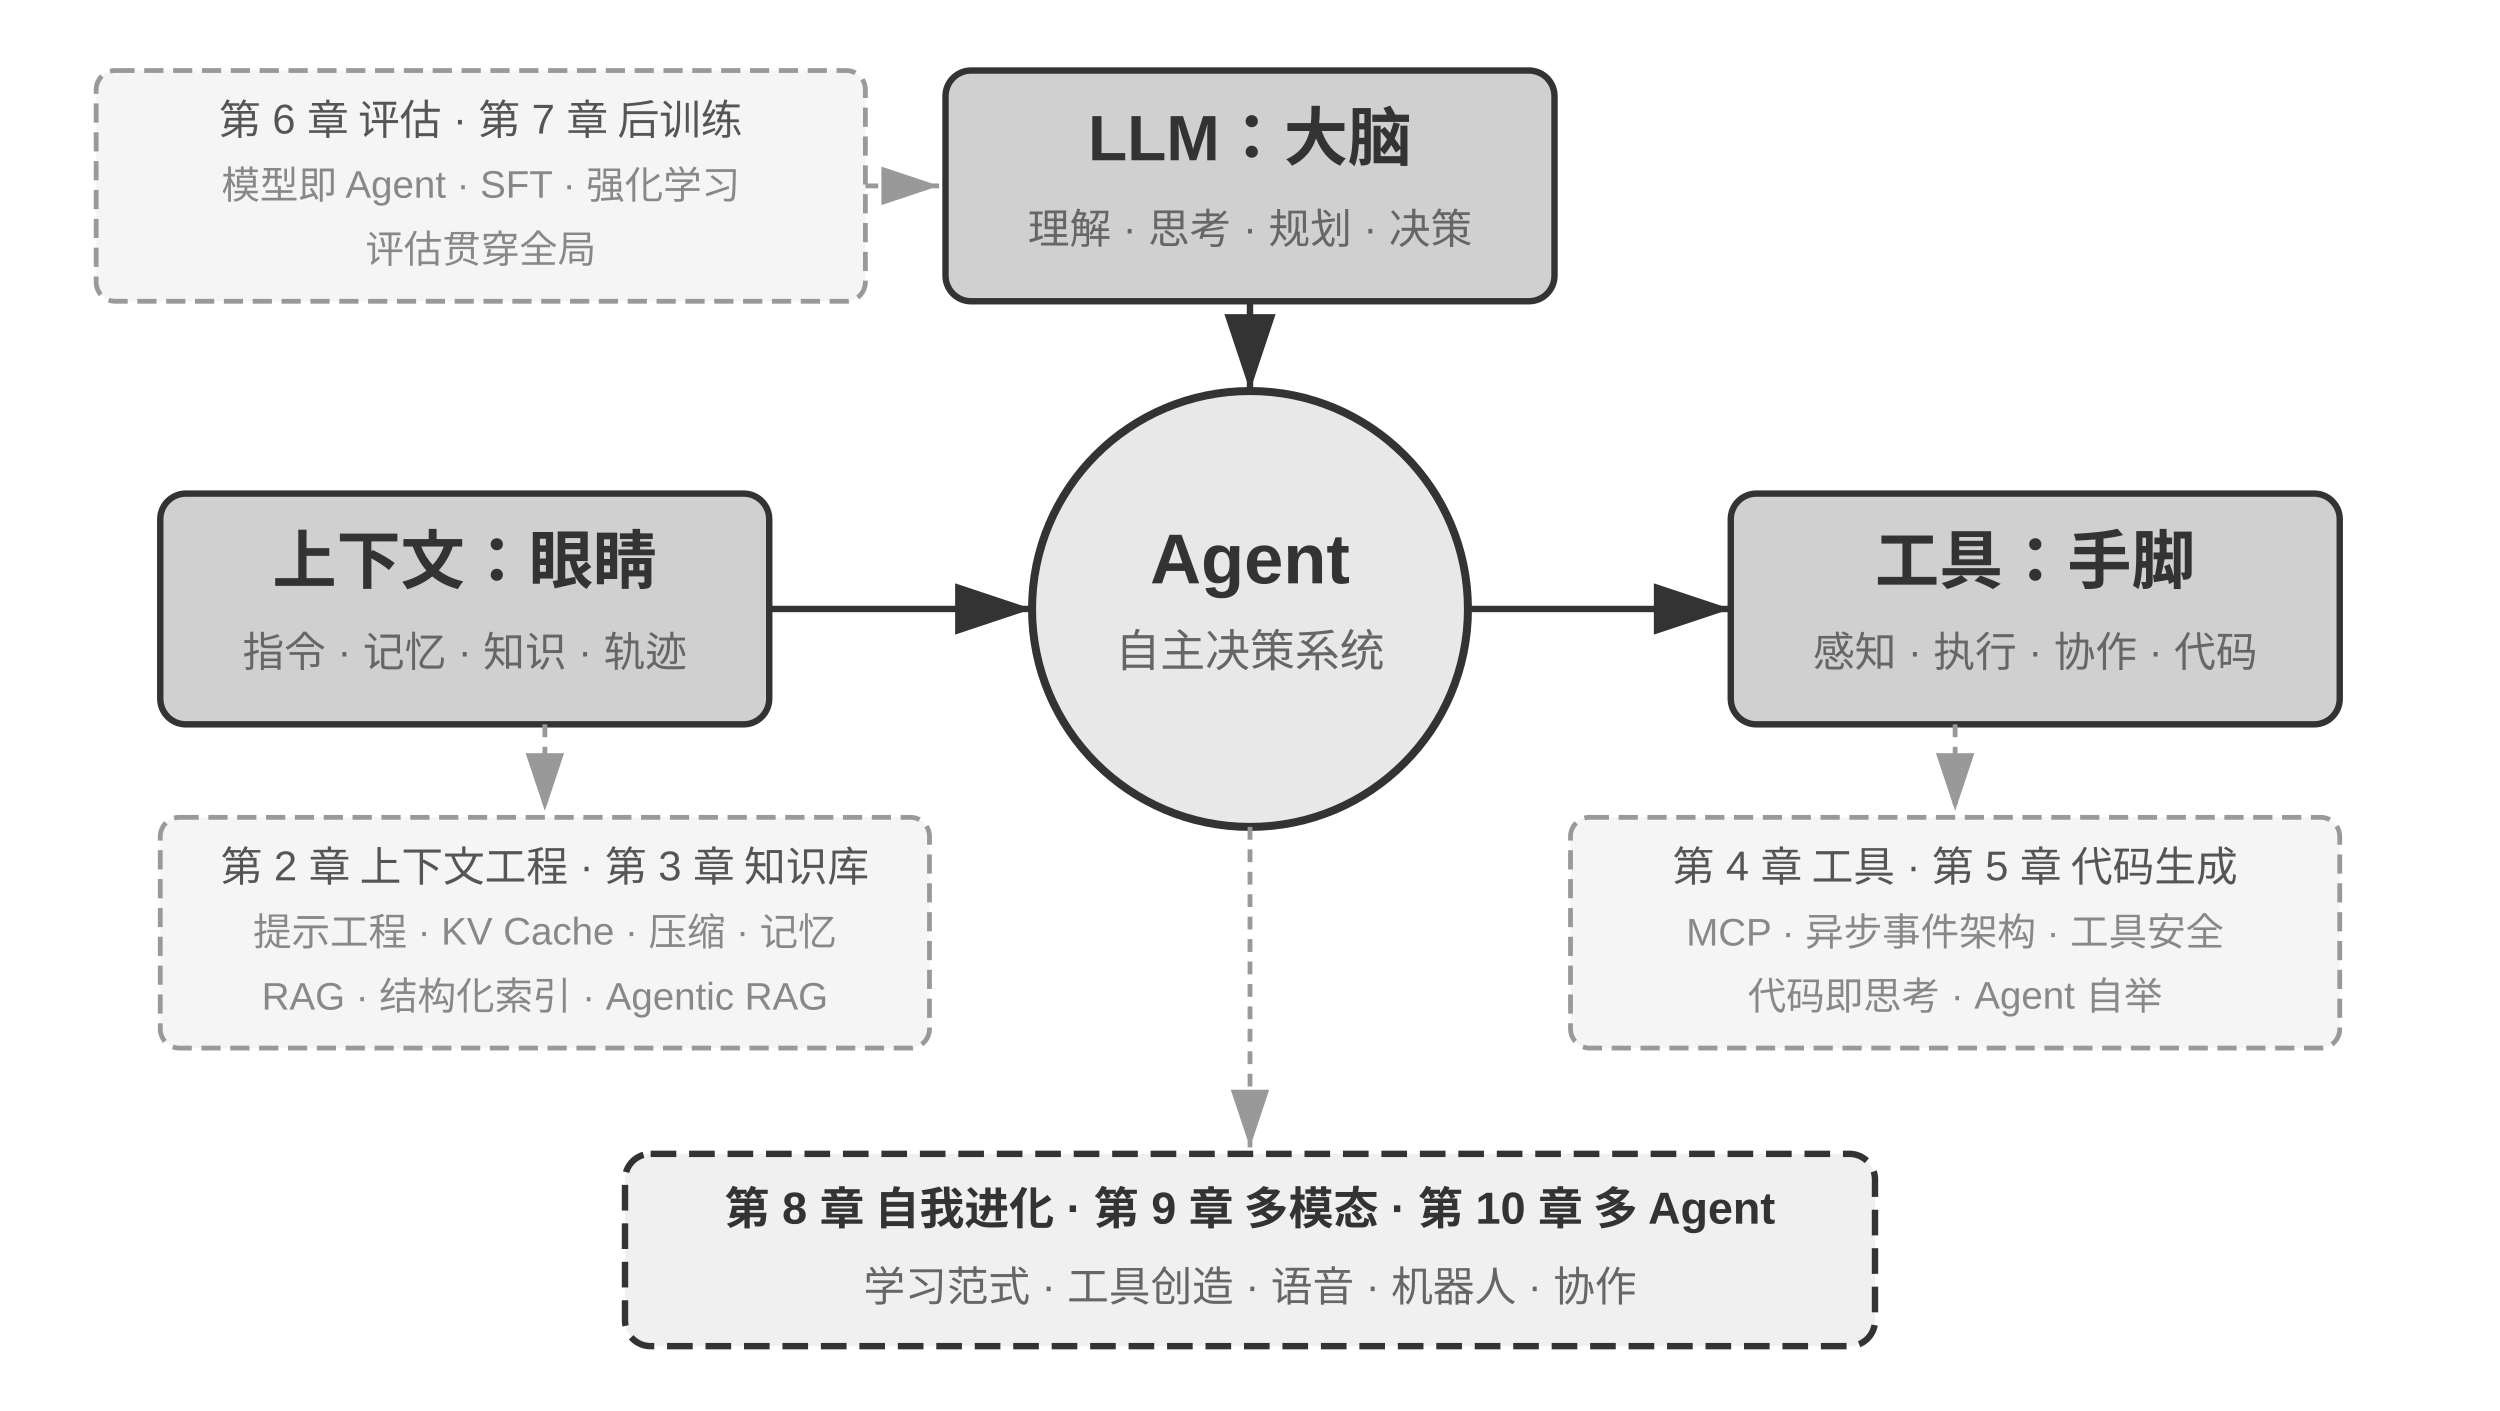
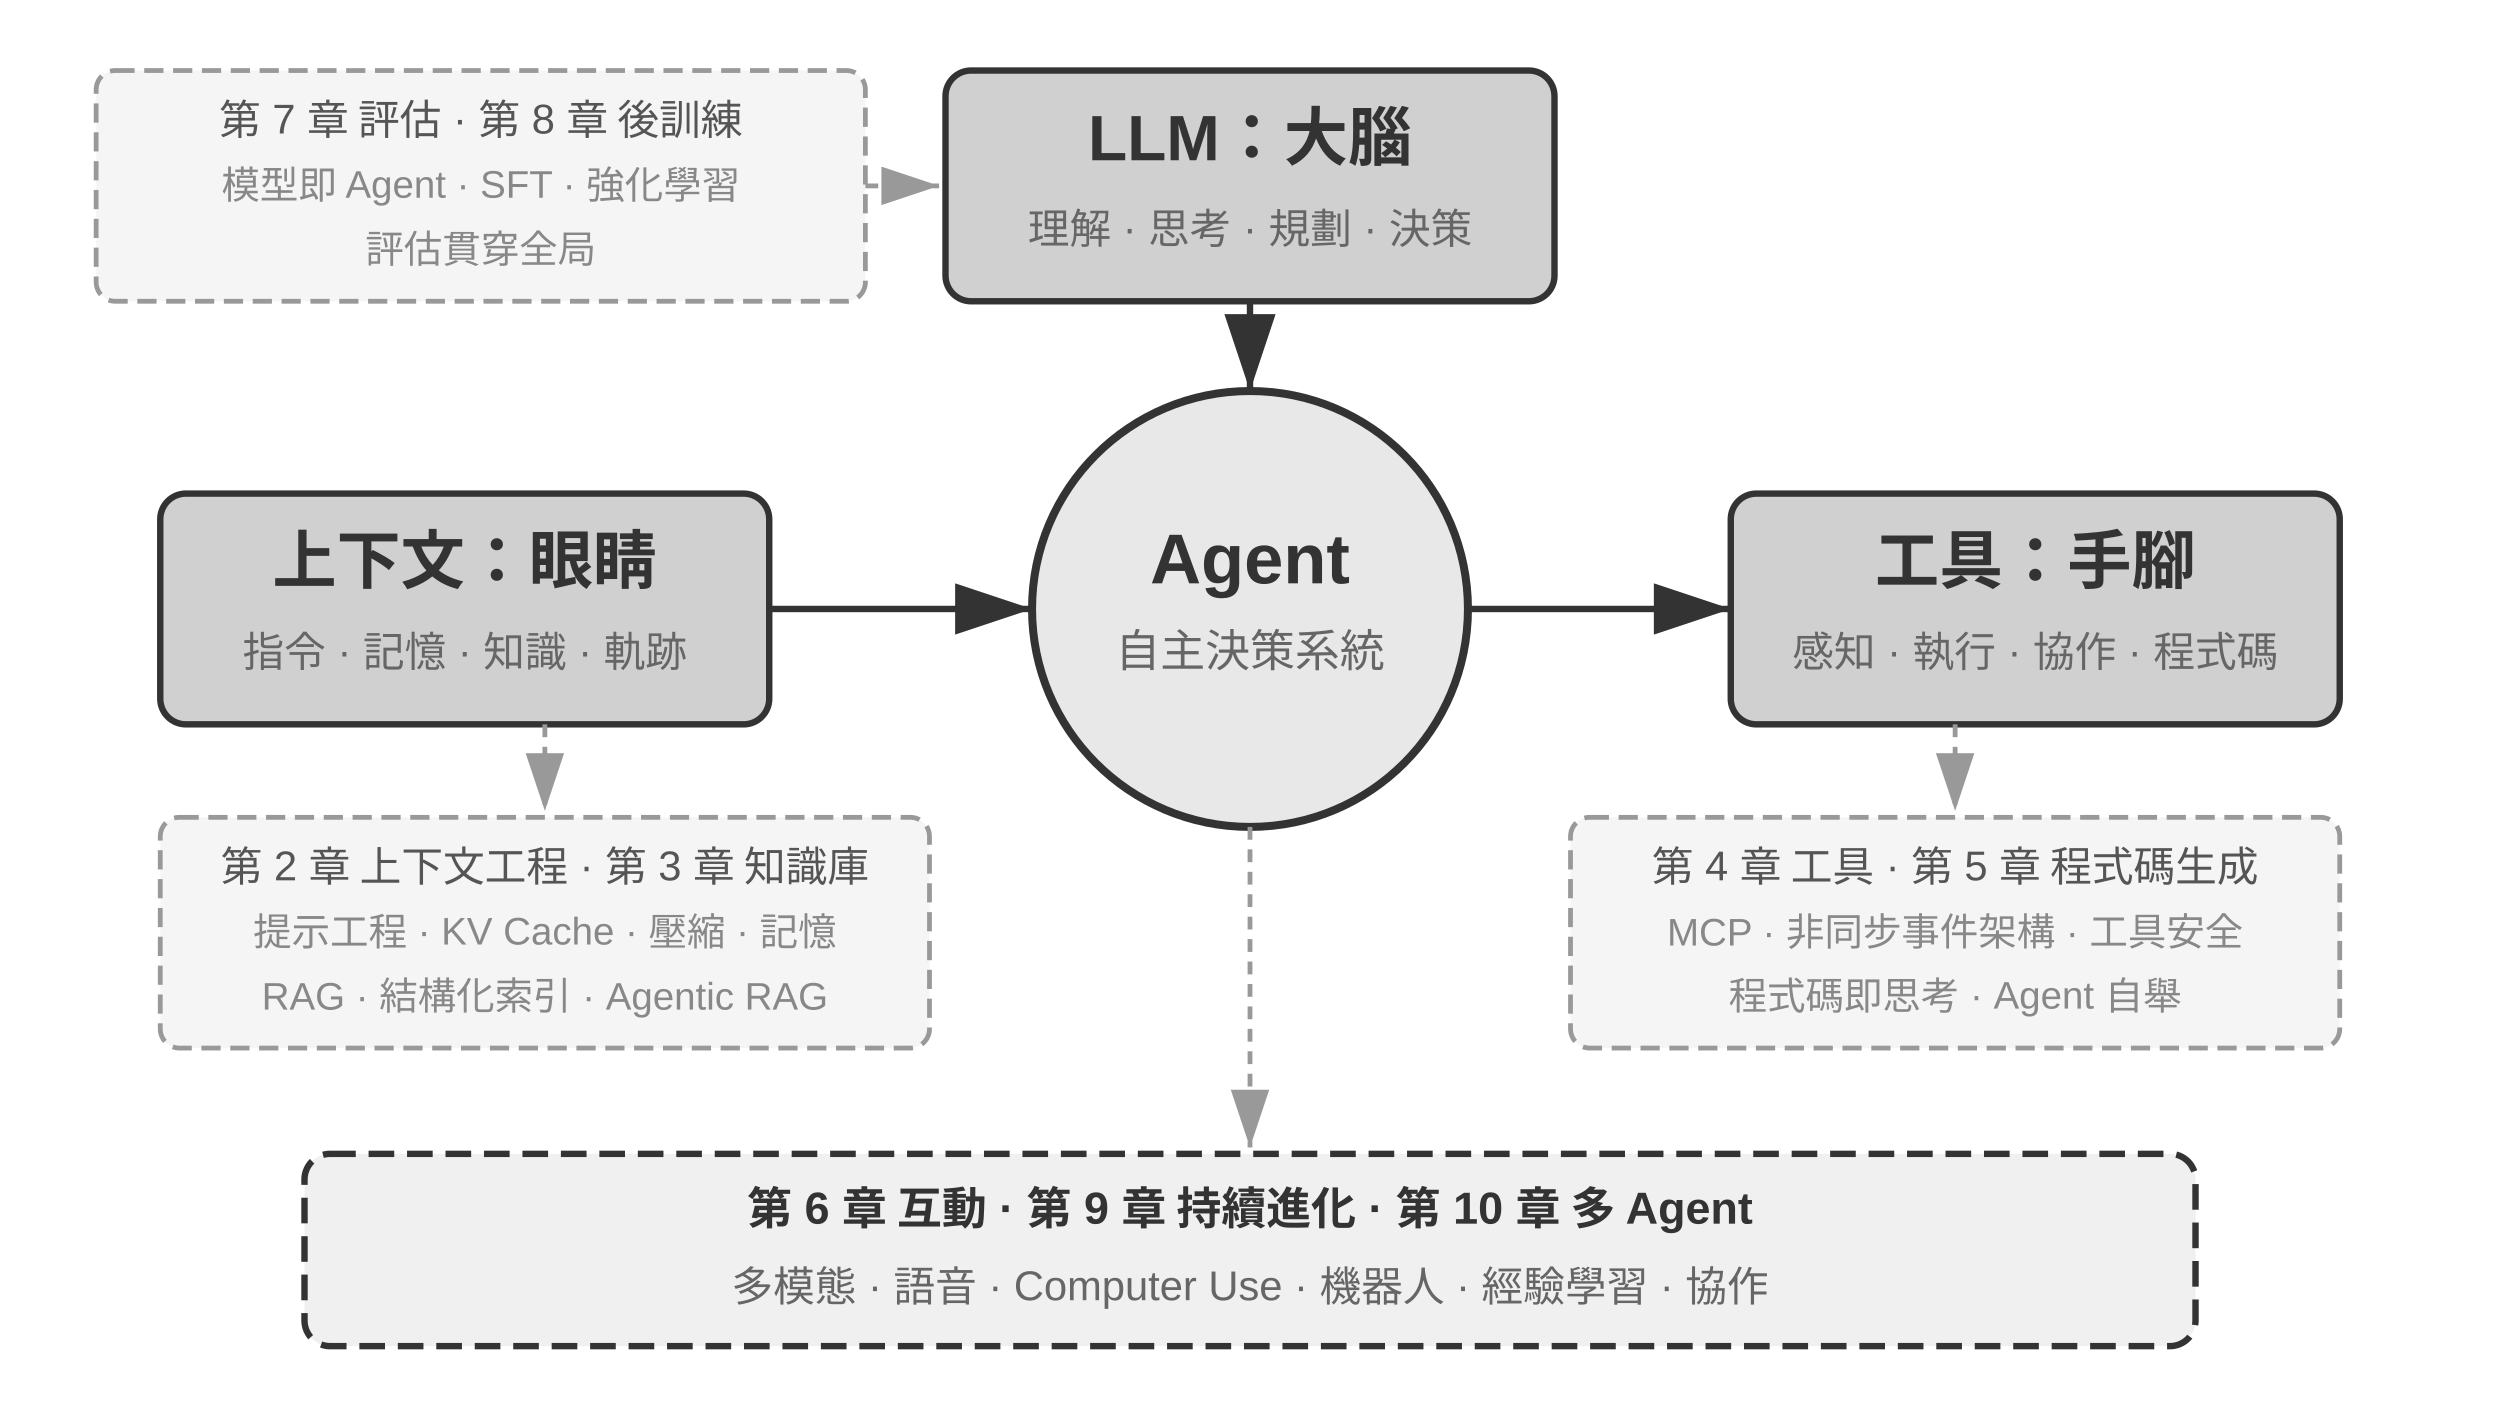
<svg xmlns="http://www.w3.org/2000/svg" viewBox="0 40 780 440" width="780" height="440" style="background:#ffffff">
  <defs>
    <marker id="ah" markerWidth="12" markerHeight="8" refX="12" refY="4" orient="auto">
      <polygon points="0 0, 12 4, 0 8" fill="#333333" />
    </marker>
    <marker id="ah-light" markerWidth="12" markerHeight="8" refX="12" refY="4" orient="auto">
      <polygon points="0 0, 12 4, 0 8" fill="#999999" />
    </marker>
  </defs>
  <circle cx="390" cy="230" r="68" fill="#e8e8e8" stroke="#333333" stroke-width="2.5" />
  <text x="390" y="222" font-family="Arial, 'Helvetica Neue', Helvetica, 'PingFang SC', 'Microsoft YaHei', sans-serif" font-size="22" fill="#333333" text-anchor="middle" font-weight="bold">Agent</text>
-   <text x="390" y="248" font-family="Arial, 'Helvetica Neue', Helvetica, 'PingFang SC', 'Microsoft YaHei', sans-serif" font-size="14" fill="#666666" text-anchor="middle">自主决策系统</text>
+   <text x="390" y="248" font-family="Arial, 'Helvetica Neue', Helvetica, 'PingFang SC', 'Microsoft YaHei', sans-serif" font-size="14" fill="#666666" text-anchor="middle">自主決策系統</text>
  <rect x="295" y="62" width="190" height="72" rx="8" fill="#d0d0d0" stroke="#333333" stroke-width="2" />
-   <text x="390" y="90" font-family="Arial, 'Helvetica Neue', Helvetica, 'PingFang SC', 'Microsoft YaHei', sans-serif" font-size="20" fill="#333333" text-anchor="middle" font-weight="bold">LLM：大脑</text>
-   <text x="390" y="116" font-family="Arial, 'Helvetica Neue', Helvetica, 'PingFang SC', 'Microsoft YaHei', sans-serif" font-size="13" fill="#666666" text-anchor="middle">理解 · 思考 · 规划 · 决策</text>
+   <text x="390" y="90" font-family="Arial, 'Helvetica Neue', Helvetica, 'PingFang SC', 'Microsoft YaHei', sans-serif" font-size="20" fill="#333333" text-anchor="middle" font-weight="bold">LLM：大腦</text>
+   <text x="390" y="116" font-family="Arial, 'Helvetica Neue', Helvetica, 'PingFang SC', 'Microsoft YaHei', sans-serif" font-size="13" fill="#666666" text-anchor="middle">理解 · 思考 · 規劃 · 決策</text>
  <line x1="390" y1="134" x2="390" y2="162" stroke="#333333" stroke-width="2" marker-end="url(#ah)" />
  <rect x="50" y="194" width="190" height="72" rx="8" fill="#d0d0d0" stroke="#333333" stroke-width="2" />
  <text x="145" y="222" font-family="Arial, 'Helvetica Neue', Helvetica, 'PingFang SC', 'Microsoft YaHei', sans-serif" font-size="20" fill="#333333" text-anchor="middle" font-weight="bold">上下文：眼睛</text>
-   <text x="145" y="248" font-family="Arial, 'Helvetica Neue', Helvetica, 'PingFang SC', 'Microsoft YaHei', sans-serif" font-size="13" fill="#666666" text-anchor="middle">指令 · 记忆 · 知识 · 轨迹</text>
+   <text x="145" y="248" font-family="Arial, 'Helvetica Neue', Helvetica, 'PingFang SC', 'Microsoft YaHei', sans-serif" font-size="13" fill="#666666" text-anchor="middle">指令 · 記憶 · 知識 · 軌跡</text>
  <line x1="240" y1="230" x2="322" y2="230" stroke="#333333" stroke-width="2" marker-end="url(#ah)" />
  <rect x="540" y="194" width="190" height="72" rx="8" fill="#d0d0d0" stroke="#333333" stroke-width="2" />
-   <text x="635" y="222" font-family="Arial, 'Helvetica Neue', Helvetica, 'PingFang SC', 'Microsoft YaHei', sans-serif" font-size="20" fill="#333333" text-anchor="middle" font-weight="bold">工具：手脚</text>
-   <text x="635" y="248" font-family="Arial, 'Helvetica Neue', Helvetica, 'PingFang SC', 'Microsoft YaHei', sans-serif" font-size="13" fill="#666666" text-anchor="middle">感知 · 执行 · 协作 · 代码</text>
+   <text x="635" y="222" font-family="Arial, 'Helvetica Neue', Helvetica, 'PingFang SC', 'Microsoft YaHei', sans-serif" font-size="20" fill="#333333" text-anchor="middle" font-weight="bold">工具：手腳</text>
+   <text x="635" y="248" font-family="Arial, 'Helvetica Neue', Helvetica, 'PingFang SC', 'Microsoft YaHei', sans-serif" font-size="13" fill="#666666" text-anchor="middle">感知 · 執行 · 協作 · 程式碼</text>
  <line x1="458" y1="230" x2="540" y2="230" stroke="#333333" stroke-width="2" marker-end="url(#ah)" />
  <rect x="30" y="62" width="240" height="72" rx="6" fill="#f5f5f5" stroke="#999999" stroke-width="1.5" stroke-dasharray="6,3" />
-   <text x="150" y="82" font-family="Arial, 'Helvetica Neue', Helvetica, 'PingFang SC', 'Microsoft YaHei', sans-serif" font-size="13" fill="#555555" text-anchor="middle">第 6 章 评估 · 第 7 章 后训练</text>
-   <text x="150" y="102" font-family="Arial, 'Helvetica Neue', Helvetica, 'PingFang SC', 'Microsoft YaHei', sans-serif" font-size="12" fill="#888888" text-anchor="middle">模型即 Agent · SFT · 强化学习</text>
-   <text x="150" y="122" font-family="Arial, 'Helvetica Neue', Helvetica, 'PingFang SC', 'Microsoft YaHei', sans-serif" font-size="12" fill="#888888" text-anchor="middle">评估贯穿全局</text>
+   <text x="150" y="82" font-family="Arial, 'Helvetica Neue', Helvetica, 'PingFang SC', 'Microsoft YaHei', sans-serif" font-size="13" fill="#555555" text-anchor="middle">第 7 章 評估 · 第 8 章 後訓練</text>
+   <text x="150" y="102" font-family="Arial, 'Helvetica Neue', Helvetica, 'PingFang SC', 'Microsoft YaHei', sans-serif" font-size="12" fill="#888888" text-anchor="middle">模型即 Agent · SFT · 強化學習</text>
+   <text x="150" y="122" font-family="Arial, 'Helvetica Neue', Helvetica, 'PingFang SC', 'Microsoft YaHei', sans-serif" font-size="12" fill="#888888" text-anchor="middle">評估貫穿全局</text>
  <line x1="270" y1="98" x2="293" y2="98" stroke="#999999" stroke-width="1.5" stroke-dasharray="4,3" marker-end="url(#ah-light)" />
  <rect x="50" y="295" width="240" height="72" rx="6" fill="#f5f5f5" stroke="#999999" stroke-width="1.5" stroke-dasharray="6,3" />
-   <text x="170" y="315" font-family="Arial, 'Helvetica Neue', Helvetica, 'PingFang SC', 'Microsoft YaHei', sans-serif" font-size="13" fill="#555555" text-anchor="middle">第 2 章 上下文工程 · 第 3 章 知识库</text>
-   <text x="170" y="335" font-family="Arial, 'Helvetica Neue', Helvetica, 'PingFang SC', 'Microsoft YaHei', sans-serif" font-size="12" fill="#888888" text-anchor="middle">提示工程 · KV Cache · 压缩 · 记忆</text>
-   <text x="170" y="355" font-family="Arial, 'Helvetica Neue', Helvetica, 'PingFang SC', 'Microsoft YaHei', sans-serif" font-size="12" fill="#888888" text-anchor="middle">RAG · 结构化索引 · Agentic RAG</text>
+   <text x="170" y="315" font-family="Arial, 'Helvetica Neue', Helvetica, 'PingFang SC', 'Microsoft YaHei', sans-serif" font-size="13" fill="#555555" text-anchor="middle">第 2 章 上下文工程 · 第 3 章 知識庫</text>
+   <text x="170" y="335" font-family="Arial, 'Helvetica Neue', Helvetica, 'PingFang SC', 'Microsoft YaHei', sans-serif" font-size="12" fill="#888888" text-anchor="middle">提示工程 · KV Cache · 壓縮 · 記憶</text>
+   <text x="170" y="355" font-family="Arial, 'Helvetica Neue', Helvetica, 'PingFang SC', 'Microsoft YaHei', sans-serif" font-size="12" fill="#888888" text-anchor="middle">RAG · 結構化索引 · Agentic RAG</text>
  <line x1="170" y1="266" x2="170" y2="293" stroke="#999999" stroke-width="1.5" stroke-dasharray="4,3" marker-end="url(#ah-light)" />
  <rect x="490" y="295" width="240" height="72" rx="6" fill="#f5f5f5" stroke="#999999" stroke-width="1.5" stroke-dasharray="6,3" />
-   <text x="610" y="315" font-family="Arial, 'Helvetica Neue', Helvetica, 'PingFang SC', 'Microsoft YaHei', sans-serif" font-size="13" fill="#555555" text-anchor="middle">第 4 章 工具 · 第 5 章 代码生成</text>
-   <text x="610" y="335" font-family="Arial, 'Helvetica Neue', Helvetica, 'PingFang SC', 'Microsoft YaHei', sans-serif" font-size="12" fill="#888888" text-anchor="middle">MCP · 异步事件架构 · 工具安全</text>
-   <text x="610" y="355" font-family="Arial, 'Helvetica Neue', Helvetica, 'PingFang SC', 'Microsoft YaHei', sans-serif" font-size="12" fill="#888888" text-anchor="middle">代码即思考 · Agent 自举</text>
+   <text x="610" y="315" font-family="Arial, 'Helvetica Neue', Helvetica, 'PingFang SC', 'Microsoft YaHei', sans-serif" font-size="13" fill="#555555" text-anchor="middle">第 4 章 工具 · 第 5 章 程式碼生成</text>
+   <text x="610" y="335" font-family="Arial, 'Helvetica Neue', Helvetica, 'PingFang SC', 'Microsoft YaHei', sans-serif" font-size="12" fill="#888888" text-anchor="middle">MCP · 非同步事件架構 · 工具安全</text>
+   <text x="610" y="355" font-family="Arial, 'Helvetica Neue', Helvetica, 'PingFang SC', 'Microsoft YaHei', sans-serif" font-size="12" fill="#888888" text-anchor="middle">程式碼即思考 · Agent 自舉</text>
  <line x1="610" y1="266" x2="610" y2="293" stroke="#999999" stroke-width="1.5" stroke-dasharray="4,3" marker-end="url(#ah-light)" />
-   <rect x="195" y="400" width="390" height="60" rx="8" fill="#f0f0f0" stroke="#333333" stroke-width="2" stroke-dasharray="8,4" />
-   <text x="390" y="422" font-family="Arial, 'Helvetica Neue', Helvetica, 'PingFang SC', 'Microsoft YaHei', sans-serif" font-size="14" fill="#333333" text-anchor="middle" font-weight="bold">第 8 章 自我进化 · 第 9 章 多模态 · 第 10 章 多 Agent</text>
-   <text x="390" y="446" font-family="Arial, 'Helvetica Neue', Helvetica, 'PingFang SC', 'Microsoft YaHei', sans-serif" font-size="13" fill="#666666" text-anchor="middle">学习范式 · 工具创造 · 语音 · 机器人 · 协作</text>
+   <rect x="95" y="400" width="590" height="60" rx="8" fill="#f0f0f0" stroke="#333333" stroke-width="2" stroke-dasharray="8,4" />
+   <text x="390" y="422" font-family="Arial, 'Helvetica Neue', Helvetica, 'PingFang SC', 'Microsoft YaHei', sans-serif" font-size="14" fill="#333333" text-anchor="middle" font-weight="bold">第 6 章 互動 · 第 9 章 持續進化 · 第 10 章 多 Agent</text>
+   <text x="390" y="446" font-family="Arial, 'Helvetica Neue', Helvetica, 'PingFang SC', 'Microsoft YaHei', sans-serif" font-size="13" fill="#666666" text-anchor="middle">多模態 · 語音 · Computer Use · 機器人 · 經驗學習 · 協作</text>
  <line x1="390" y1="298" x2="390" y2="398" stroke="#999999" stroke-width="1.5" stroke-dasharray="4,3" marker-end="url(#ah-light)" />
</svg>
